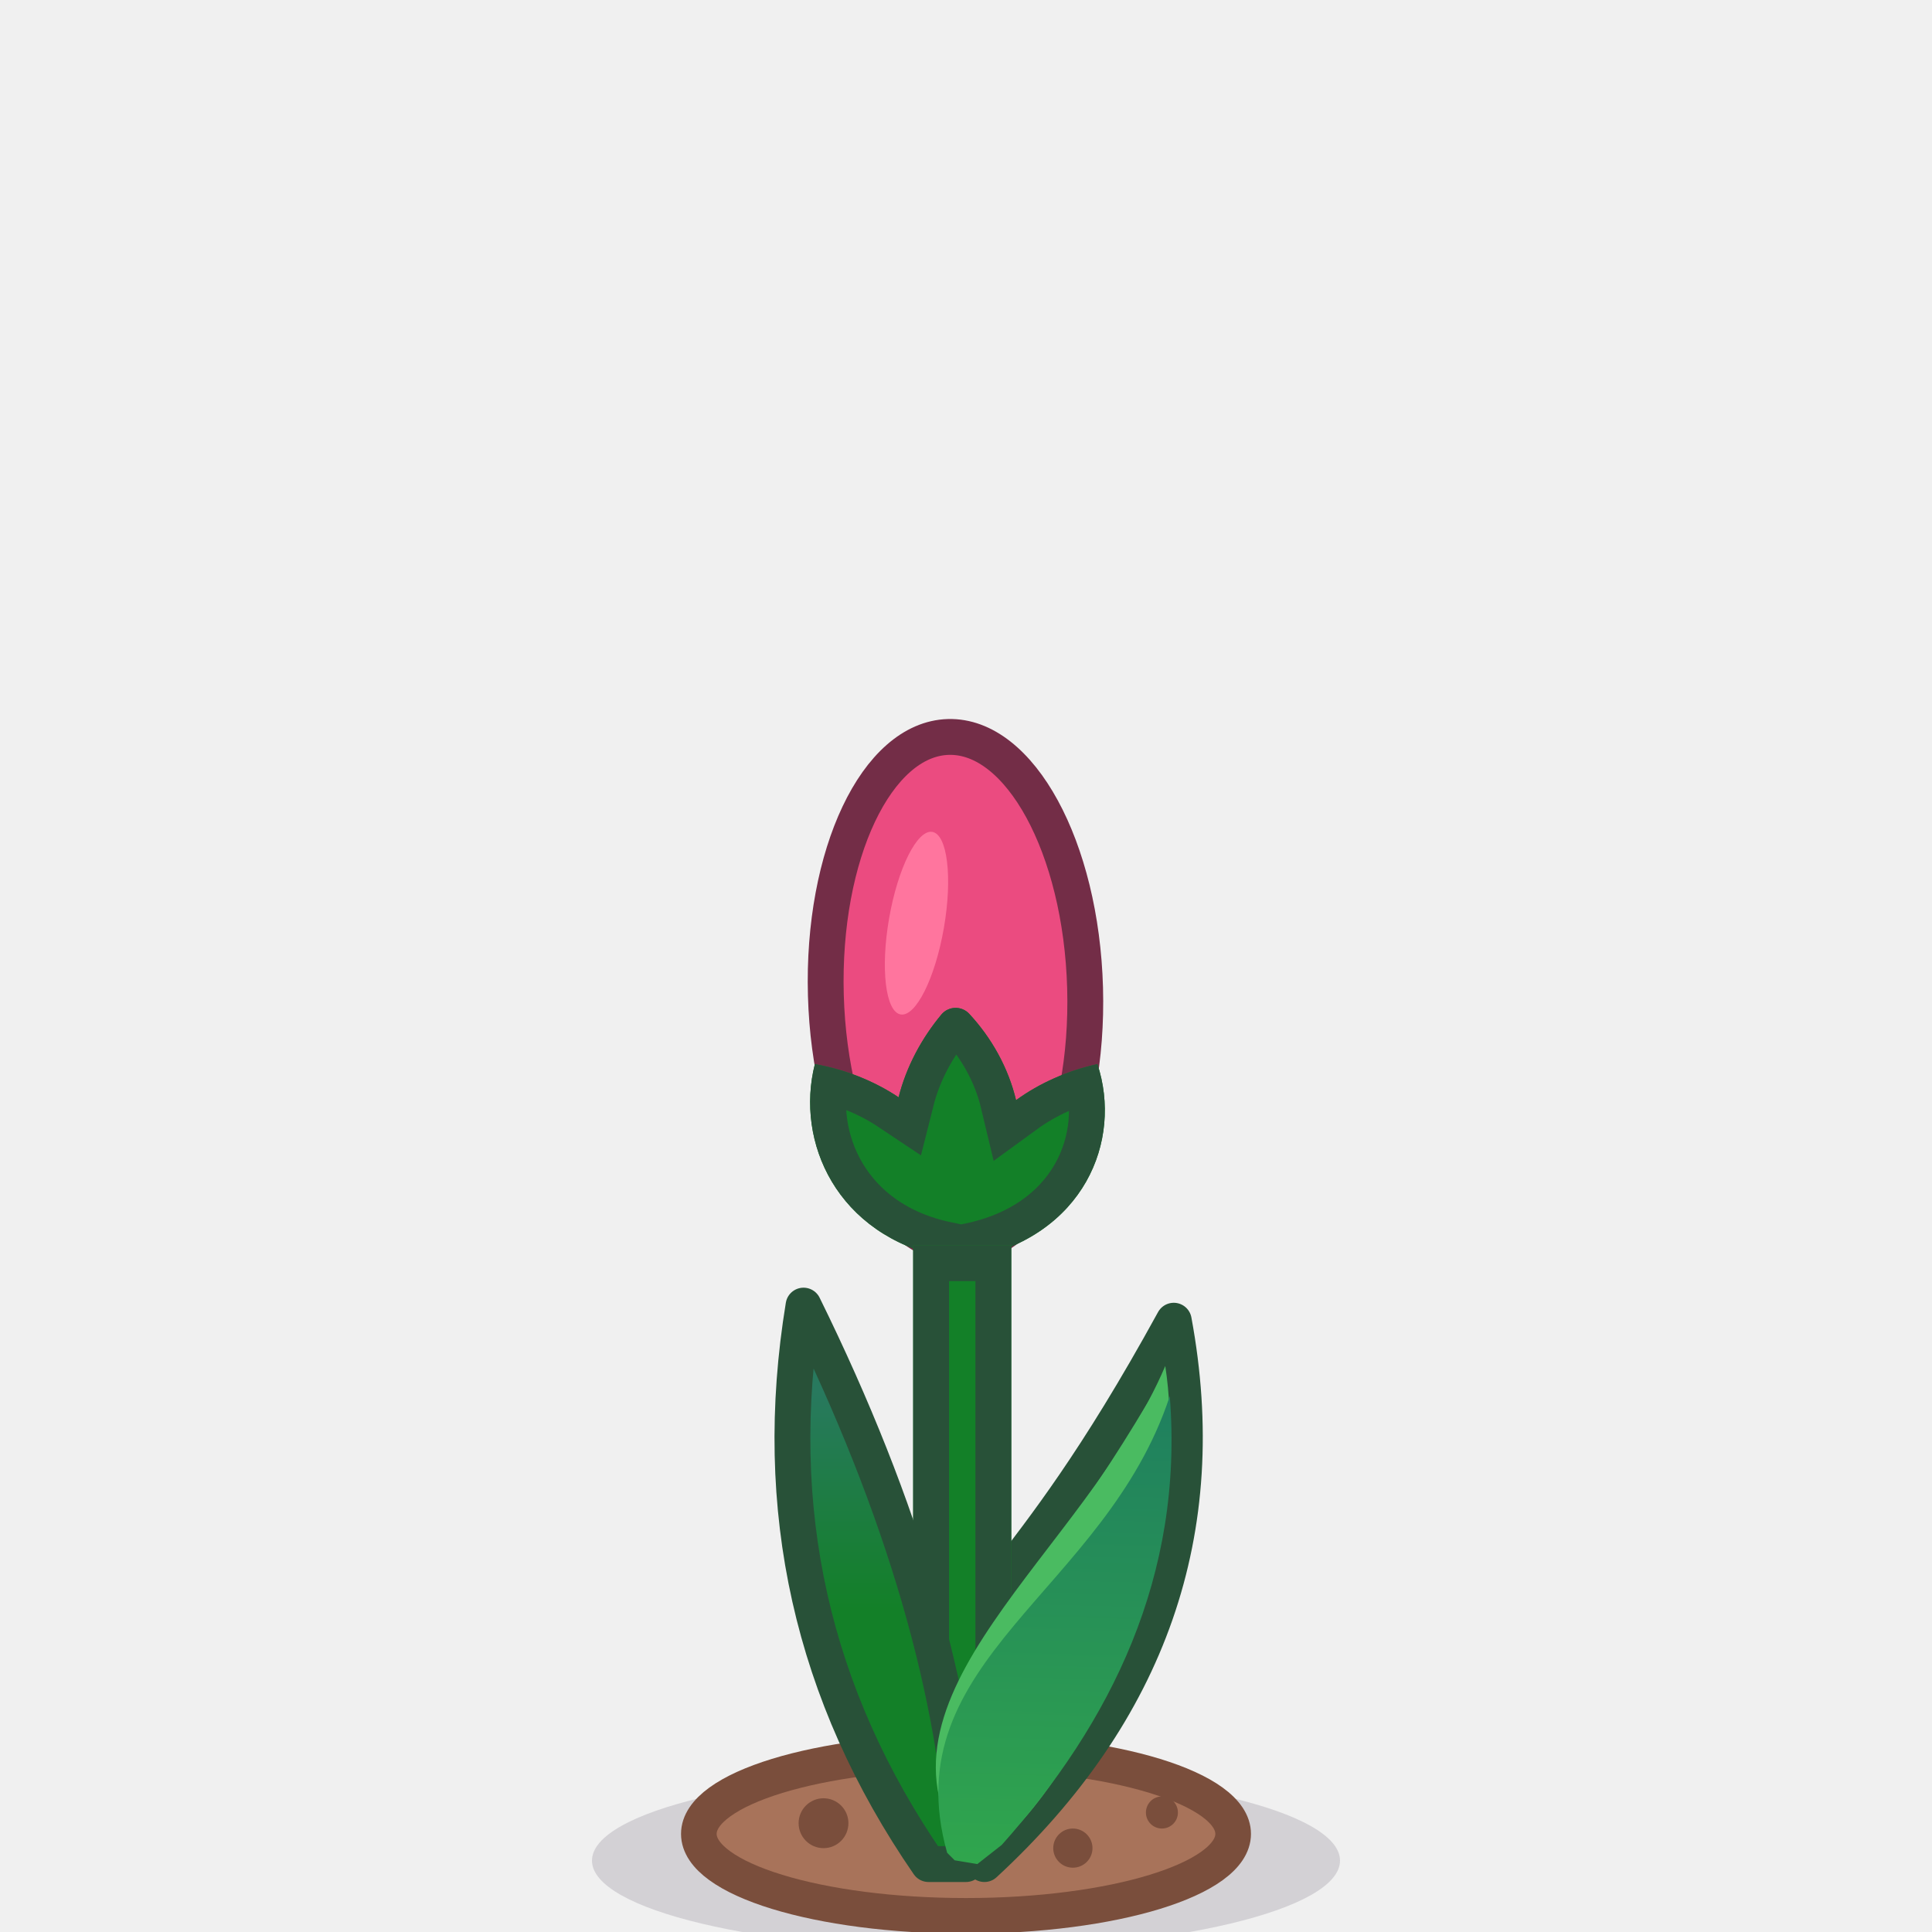
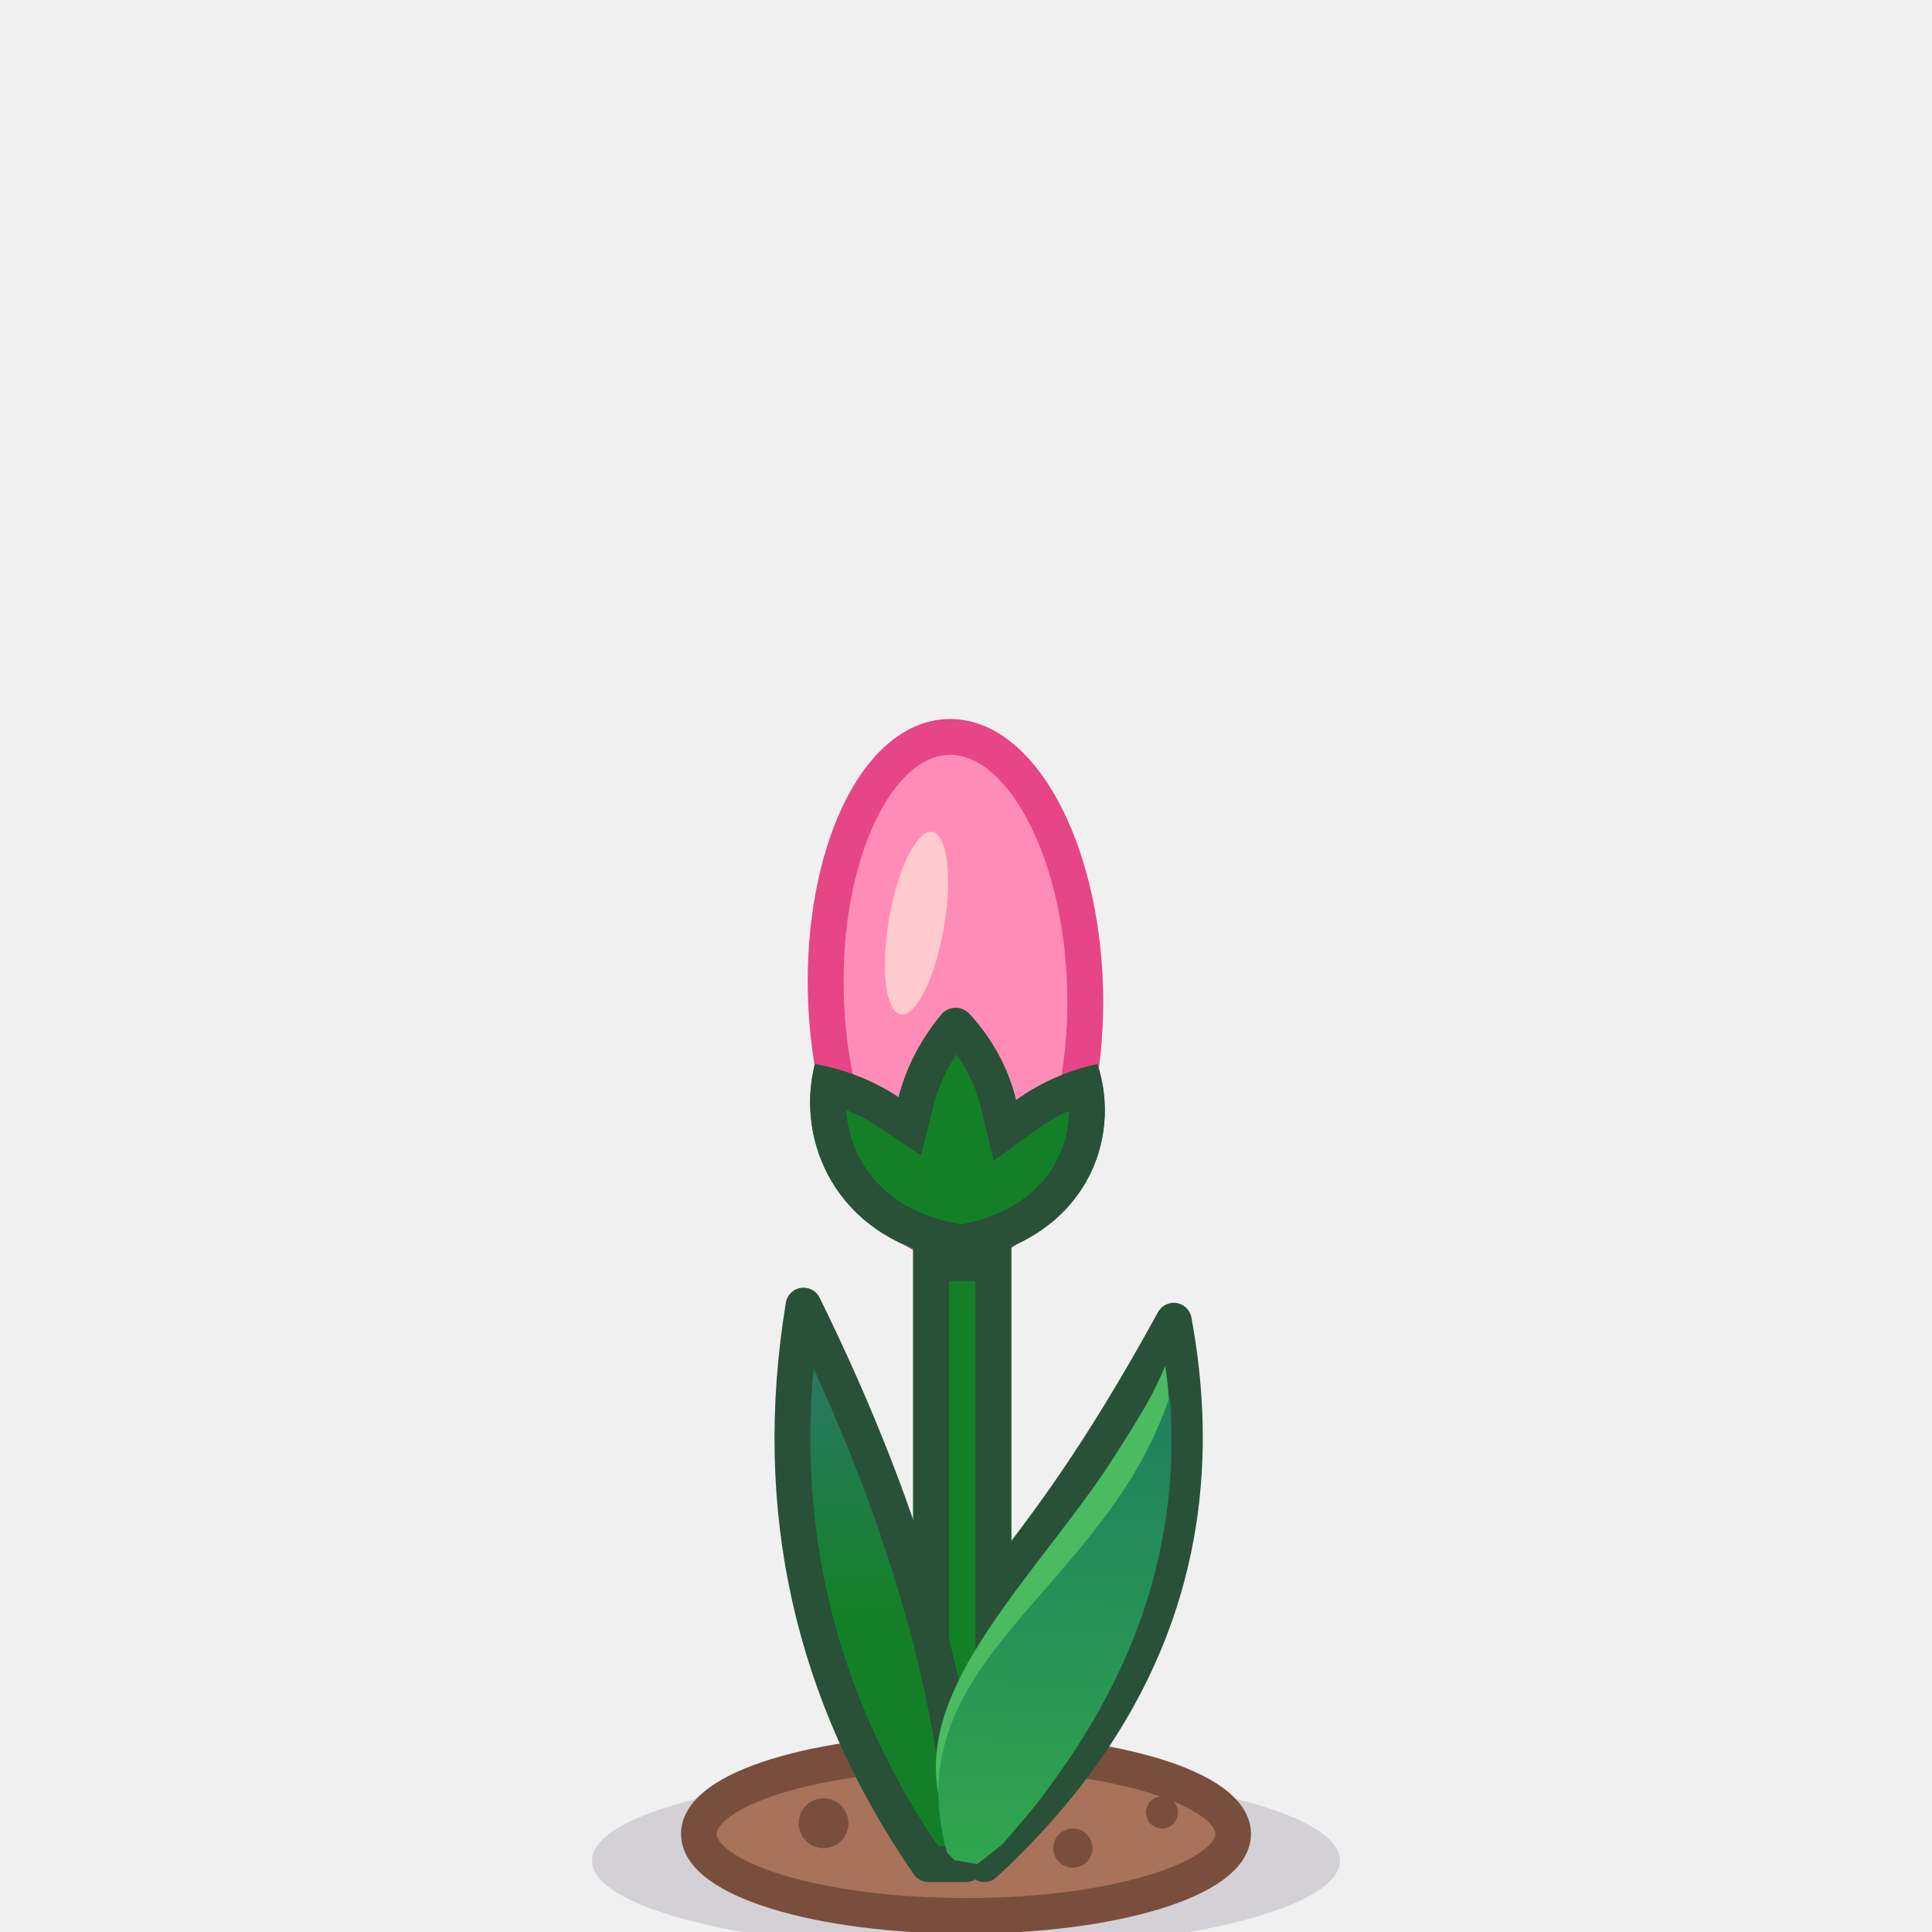
- <svg xmlns="http://www.w3.org/2000/svg" xmlns:xlink="http://www.w3.org/1999/xlink" width="256" height="256" viewBox="0 0 256 256" fill="none">
-   <g clip-path="url(#clip0_1214_3126)">
+ <svg xmlns="http://www.w3.org/2000/svg" width="256" height="256" viewBox="0 0 256 256" fill="none">
+   <g clip-path="url(#clip0_1255_3744)">
    <path d="M177.56 246.54C177.56 253.06 155.37 258.34 128 258.34C100.63 258.34 78.44 253.06 78.44 246.54C78.44 240.02 100.63 234.74 128 234.74C155.37 234.74 177.56 240.02 177.56 246.54Z" fill="#3E2F45" fill-opacity="0.16" />
    <path d="M163.4 243C163.4 249 147.55 253.86 128 253.86C108.45 253.86 92.6 249 92.6 243C92.6 237 108.45 232.14 128 232.14C147.55 232.14 163.4 237 163.4 243Z" fill="#A8735A" />
    <path d="M163.4 243C163.4 249 147.55 253.86 128 253.86C108.45 253.86 92.6 249 92.6 243C92.6 237 108.45 232.14 128 232.14C147.55 232.14 163.4 237 163.4 243Z" stroke-width="4.72" stroke-linecap="round" stroke-linejoin="round" stroke="#7A4E3C" />
    <path d="M112.42 241.58C112.42 243.41 110.94 244.89 109.12 244.89C107.3 244.89 105.82 243.41 105.82 241.58C105.82 239.76 107.3 238.28 109.12 238.28C110.94 238.28 112.42 239.76 112.42 241.58Z" fill="#7A4E3C" />
    <path d="M144.76 244.89C144.76 246.32 143.59 247.48 142.16 247.48C140.73 247.48 139.56 246.32 139.56 244.89C139.56 243.45 140.73 242.29 142.16 242.29C143.59 242.29 144.76 243.45 144.76 244.89Z" fill="#7A4E3C" />
    <path d="M156.08 240.17C156.08 241.34 155.13 242.29 153.96 242.29C152.79 242.29 151.84 241.34 151.84 240.17C151.84 238.99 152.79 238.04 153.96 238.04C155.13 238.04 156.08 238.99 156.08 240.17Z" fill="#7A4E3C" />
-     <path d="M143.78 130.91C144.3 149.54 137.03 164.86 127.55 165.12C118.06 165.39 109.95 150.5 109.43 131.87C108.91 113.24 116.17 97.92 125.66 97.65C135.14 97.39 143.26 112.28 143.78 130.91Z" fill="#EB4B80" stroke-width="4.75" stroke="#732D47" />
-     <path d="M125.07 122.95C123.91 129.63 121.34 134.76 119.34 134.42C117.34 134.07 116.65 128.37 117.81 121.69C118.97 115.02 121.54 109.89 123.54 110.23C125.54 110.58 126.23 116.28 125.07 122.95Z" fill="#FF759E" />
-     <use xlink:href="#stroke0_1214_3126" fill="#138028" />
-     <mask id="stroke1_1214_3126" fill="white">
-       <use xlink:href="#stroke0_1214_3126" />
+     <path d="M143.78 130.91C144.3 149.54 137.03 164.86 127.55 165.12C118.06 165.39 109.95 150.5 109.43 131.87C108.91 113.24 116.17 97.92 125.66 97.65C135.14 97.39 143.26 112.28 143.78 130.91Z" fill="#FF8CB6" stroke-width="4.75" stroke="#E64586" />
+     <path d="M125.07 122.95C123.91 129.63 121.34 134.76 119.34 134.42C117.34 134.07 116.65 128.37 117.81 121.69C118.97 115.02 121.54 109.89 123.54 110.23C125.54 110.58 126.23 116.28 125.07 122.95Z" fill="#FFCACD" />
+     <path d="M126.558 133.548C127.263 133.529 127.943 133.814 128.424 134.331C131.398 137.533 133.612 141.498 134.632 145.779C137.747 143.51 141.493 141.86 145.413 141C148.756 151.116 143.686 163.786 128.636 166.828C128.205 167.213 127.652 167.438 127.069 167.454C126.409 167.473 125.769 167.224 125.294 166.765C125.247 166.72 125.202 166.673 125.155 166.627C110.86 163.695 105.359 151.296 107.974 141.002C111.948 141.696 115.802 143.214 119.069 145.398C120.085 141.357 122.118 137.584 124.737 134.433C125.189 133.89 125.852 133.568 126.558 133.548Z" fill="#138028" />
+     <mask id="mask0_1255_3744" style="mask-type:luminance" maskUnits="userSpaceOnUse" x="107" y="133" width="40" height="35">
+       <path d="M126.558 133.548C127.263 133.529 127.943 133.814 128.424 134.331C131.398 137.533 133.612 141.498 134.632 145.779C137.747 143.51 141.493 141.86 145.413 141C148.756 151.116 143.686 163.786 128.636 166.828C128.205 167.213 127.652 167.438 127.069 167.454C126.409 167.473 125.769 167.224 125.294 166.765C125.247 166.72 125.202 166.673 125.155 166.627C110.86 163.695 105.359 151.296 107.974 141.002C111.948 141.696 115.802 143.214 119.069 145.398C120.085 141.357 122.118 137.584 124.737 134.433C125.189 133.89 125.852 133.568 126.558 133.548Z" fill="white" />
    </mask>
-     <path d="M126.558 133.548C127.263 133.529 127.943 133.814 128.424 134.331C131.398 137.533 133.612 141.498 134.632 145.779C137.747 143.51 141.493 141.86 145.413 141C148.756 151.116 143.686 163.786 128.636 166.828C128.205 167.213 127.652 167.438 127.069 167.454C126.409 167.473 125.769 167.224 125.294 166.765C125.247 166.72 125.202 166.673 125.155 166.627C110.86 163.695 105.359 151.296 107.974 141.002C111.948 141.696 115.802 143.214 119.069 145.398C120.085 141.357 122.118 137.584 124.737 134.433C125.189 133.89 125.852 133.568 126.558 133.548Z" stroke-width="9.5" stroke-linecap="round" stroke="#285138" mask="url(#stroke1_1214_3126)" />
+     <g mask="url(#mask0_1255_3744)">
+       <path d="M126.558 133.548C127.263 133.529 127.943 133.814 128.424 134.331C131.398 137.533 133.612 141.498 134.632 145.779C137.747 143.51 141.493 141.86 145.413 141C148.756 151.116 143.686 163.786 128.636 166.828C128.205 167.213 127.652 167.438 127.069 167.454C126.409 167.473 125.769 167.224 125.294 166.765C125.247 166.72 125.202 166.673 125.155 166.627C110.86 163.695 105.359 151.296 107.974 141.002C111.948 141.696 115.802 143.214 119.069 145.398C120.085 141.357 122.118 137.584 124.737 134.433C125.189 133.89 125.852 133.568 126.558 133.548Z" stroke-width="9.5" stroke-linecap="round" stroke="#285138" />
+     </g>
    <path d="M130.439 247C152.313 226.789 160.676 202.789 155.53 175C134.657 213.066 128.234 208.628 123 231.282L130.439 247Z" fill="#4ABB61" stroke-width="4.75" stroke-linecap="round" stroke-linejoin="round" stroke="#285138" />
-     <path d="M121 165H134V239.92C134 242.725 131.725 245 128.92 245V245C124.546 245 121 241.454 121 237.08V165Z" fill="#138028" />
-     <mask id="stroke2_1214_3126" fill="white">
-       <path d="M121 165H134V239.92C134 242.725 131.725 245 128.92 245V245C124.546 245 121 241.454 121 237.08V165Z" />
+     <path d="M121 165H134V239.92C134 242.725 131.725 245 128.92 245C124.546 245 121 241.454 121 237.08V165Z" fill="#138028" />
+     <mask id="mask1_1255_3744" style="mask-type:luminance" maskUnits="userSpaceOnUse" x="121" y="165" width="13" height="80">
+       <path d="M121 165H134V239.92C134 242.725 131.725 245 128.92 245C124.546 245 121 241.454 121 237.08V165Z" fill="white" />
    </mask>
-     <path d="M121 165H134V239.92C134 242.725 131.725 245 128.92 245V245C124.546 245 121 241.454 121 237.08V165Z" stroke-width="9.5" stroke="#285138" mask="url(#stroke2_1214_3126)" />
-     <path d="M123.032 247C107.576 224.576 102.056 199.909 106.472 173C119.72 199.909 126.896 224.576 128 247H123.032Z" fill="url(#paint0_linear_1214_3126)" stroke-width="4.75" stroke-linecap="round" stroke-linejoin="round" stroke="#285138" />
+     <g mask="url(#mask1_1255_3744)">
+       <path d="M121 165H134V239.92C134 242.725 131.725 245 128.92 245C124.546 245 121 241.454 121 237.08V165Z" stroke-width="9.5" stroke="#285138" />
+     </g>
+     <path d="M123.032 247C107.576 224.576 102.056 199.909 106.472 173C119.72 199.909 126.896 224.576 128 247H123.032Z" fill="url(#paint0_linear_1255_3744)" stroke-width="4.75" stroke-linecap="round" stroke-linejoin="round" stroke="#285138" />
    <path d="M127.971 245.914C135.074 248.012 159.063 211.301 154.405 181C143.691 206.103 113.181 224.781 127.971 245.914Z" fill="#4ABB61" />
-     <path d="M132.74 244.457C147.17 228.278 156.886 208.847 155 185C146.461 210.975 118.306 219.901 125.5 245.5L126.5 246.5L129.5 247L132.74 244.457Z" fill="url(#paint1_linear_1214_3126)" />
+     <path d="M132.74 244.457C147.17 228.278 156.886 208.847 155 185C146.461 210.975 118.306 219.901 125.5 245.5L126.5 246.5L129.5 247L132.74 244.457Z" fill="url(#paint1_linear_1255_3744)" />
  </g>
  <defs>
-     <linearGradient id="paint0_linear_1214_3126" x1="116.5" y1="173" x2="116.5" y2="247" gradientUnits="userSpaceOnUse">
+     <linearGradient id="paint0_linear_1255_3744" x1="116.5" y1="173" x2="116.5" y2="247" gradientUnits="userSpaceOnUse">
      <stop offset="0.154" stop-color="#28795E" />
      <stop offset="0.543" stop-color="#138028" />
    </linearGradient>
-     <linearGradient id="paint1_linear_1214_3126" x1="141.546" y1="187.585" x2="140.029" y2="247.485" gradientUnits="userSpaceOnUse">
+     <linearGradient id="paint1_linear_1255_3744" x1="141.546" y1="187.585" x2="140.029" y2="247.485" gradientUnits="userSpaceOnUse">
      <stop stop-color="#20815E" />
      <stop offset="1" stop-color="#30A64D" />
    </linearGradient>
-     <clipPath id="clip0_1214_3126">
+     <clipPath id="clip0_1255_3744">
      <rect width="256" height="256" fill="white" />
    </clipPath>
-     <path id="stroke0_1214_3126" d="M126.558 133.548C127.263 133.529 127.943 133.814 128.424 134.331C131.398 137.533 133.612 141.498 134.632 145.779C137.747 143.51 141.493 141.86 145.413 141C148.756 151.116 143.686 163.786 128.636 166.828C128.205 167.213 127.652 167.438 127.069 167.454C126.409 167.473 125.769 167.224 125.294 166.765C125.247 166.72 125.202 166.673 125.155 166.627C110.86 163.695 105.359 151.296 107.974 141.002C111.948 141.696 115.802 143.214 119.069 145.398C120.085 141.357 122.118 137.584 124.737 134.433C125.189 133.89 125.852 133.568 126.558 133.548Z" />
  </defs>
</svg>
